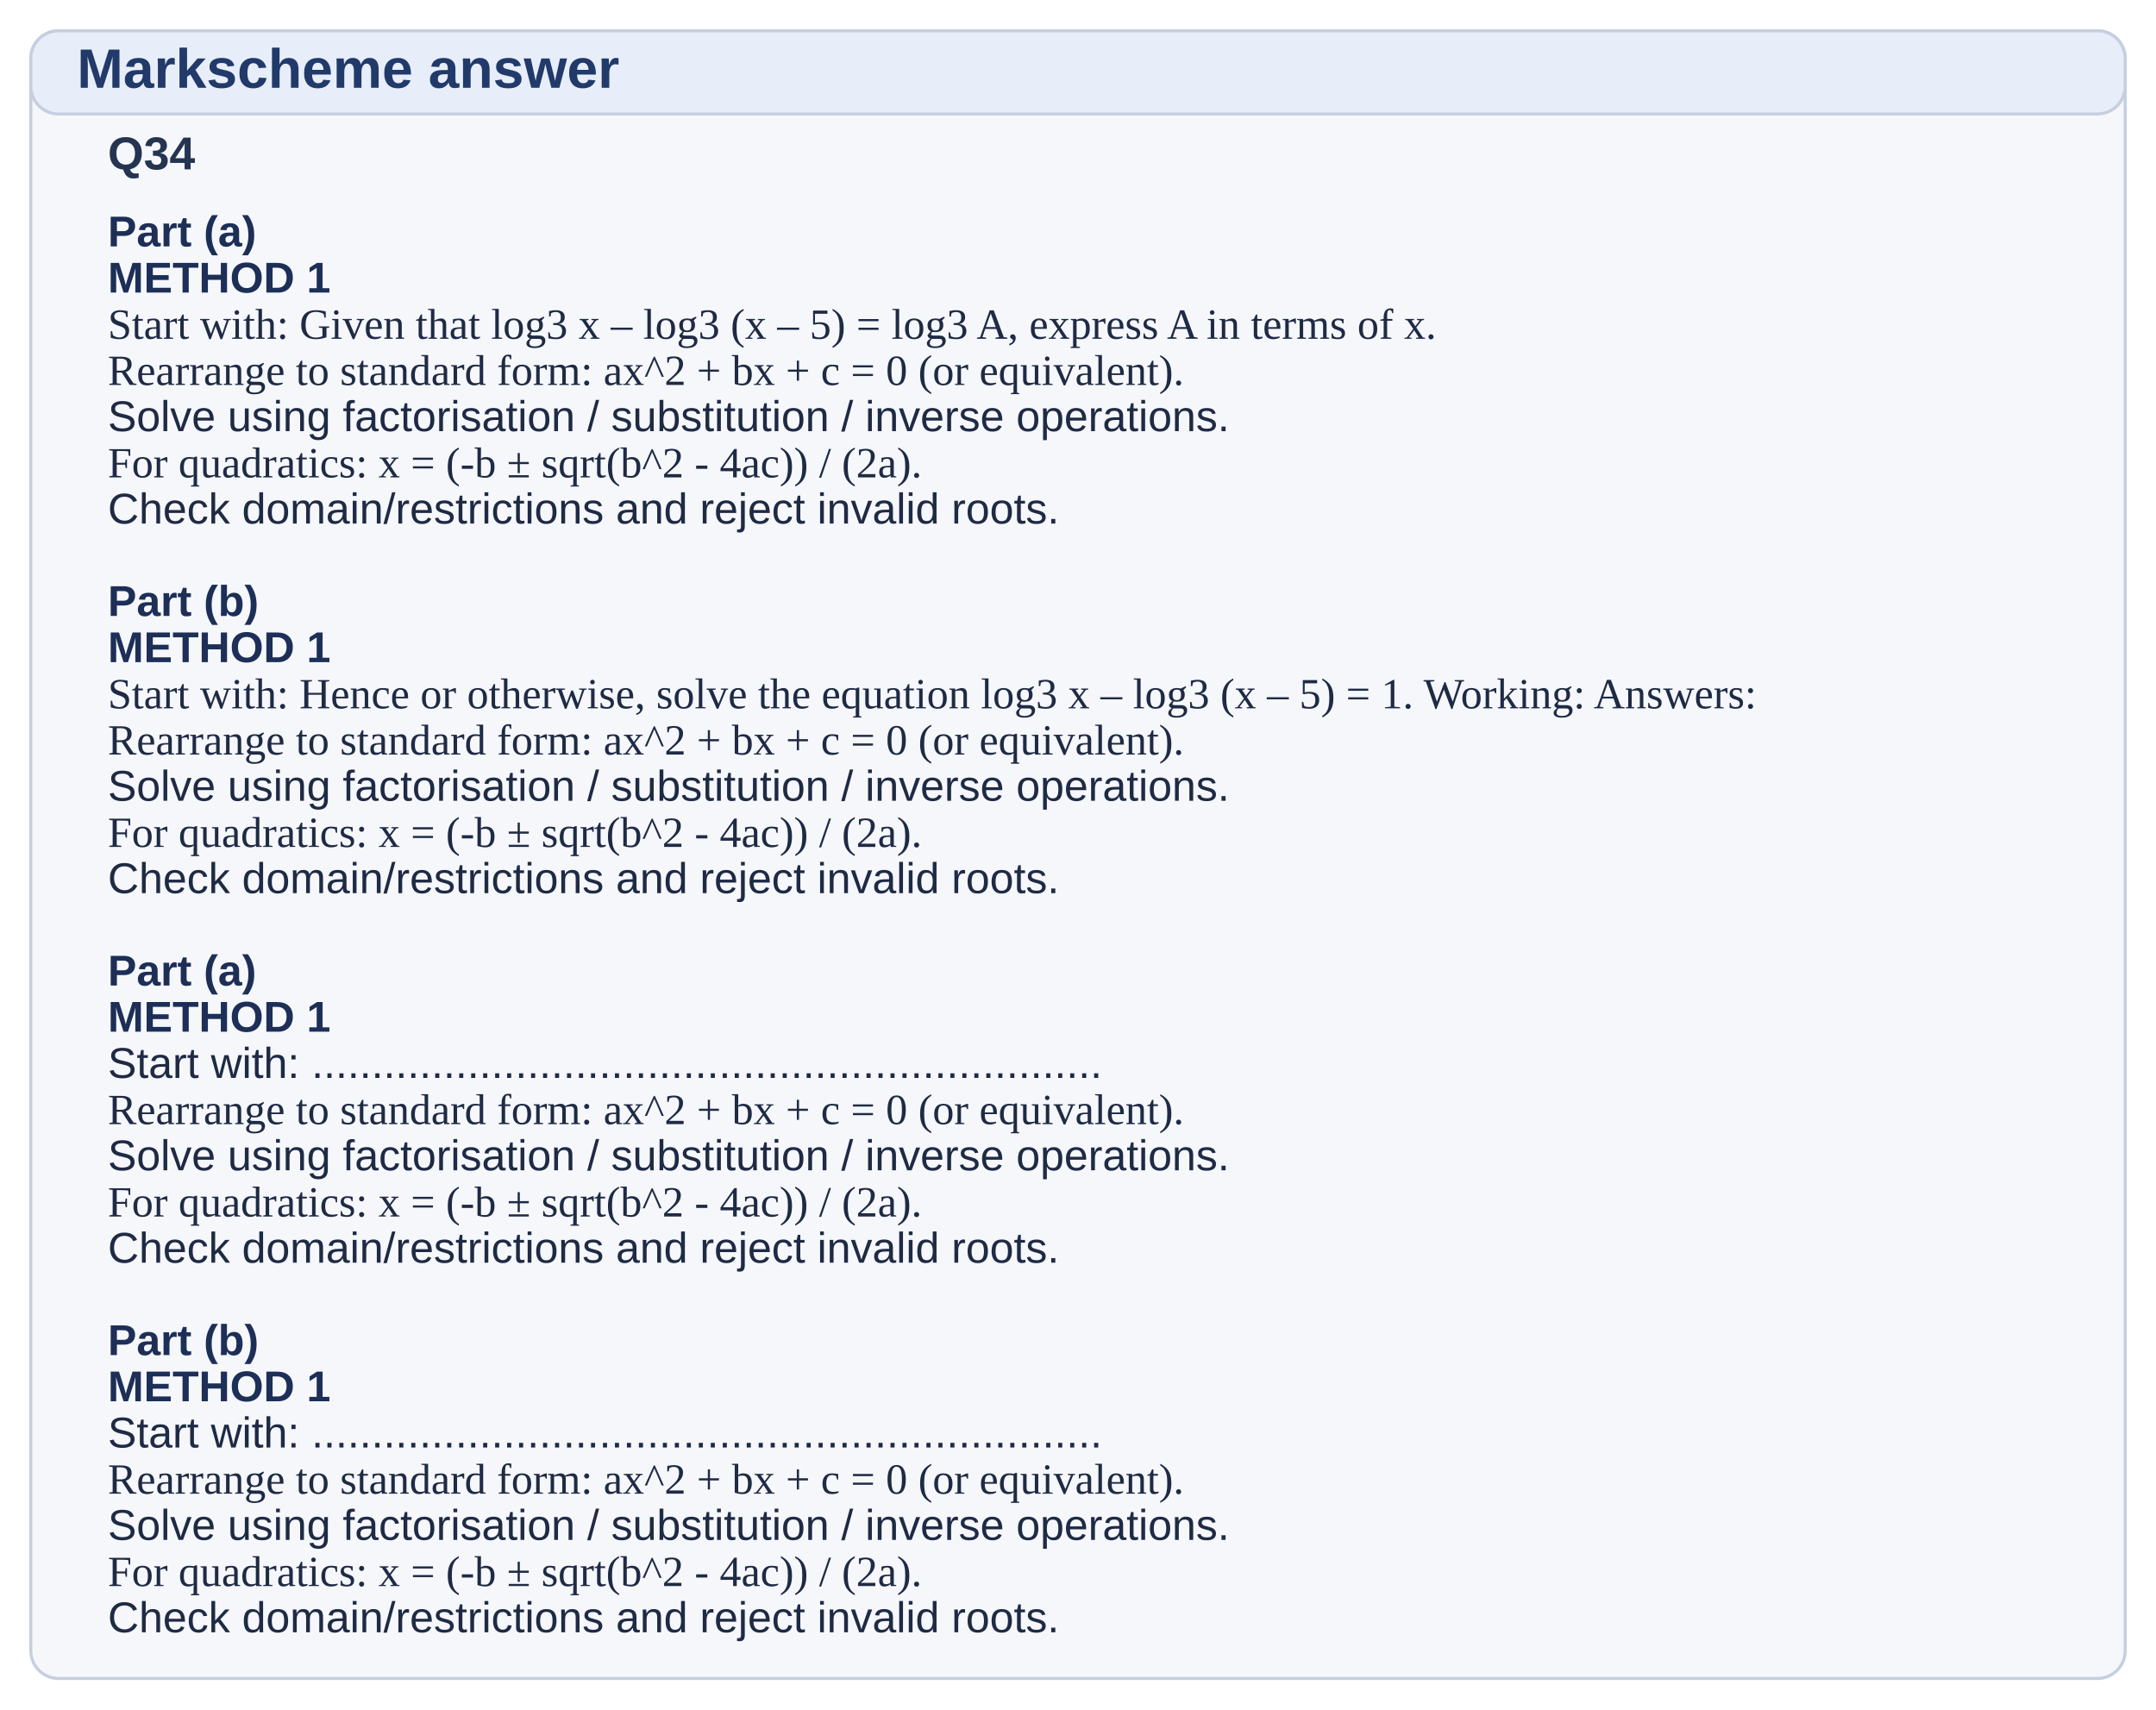
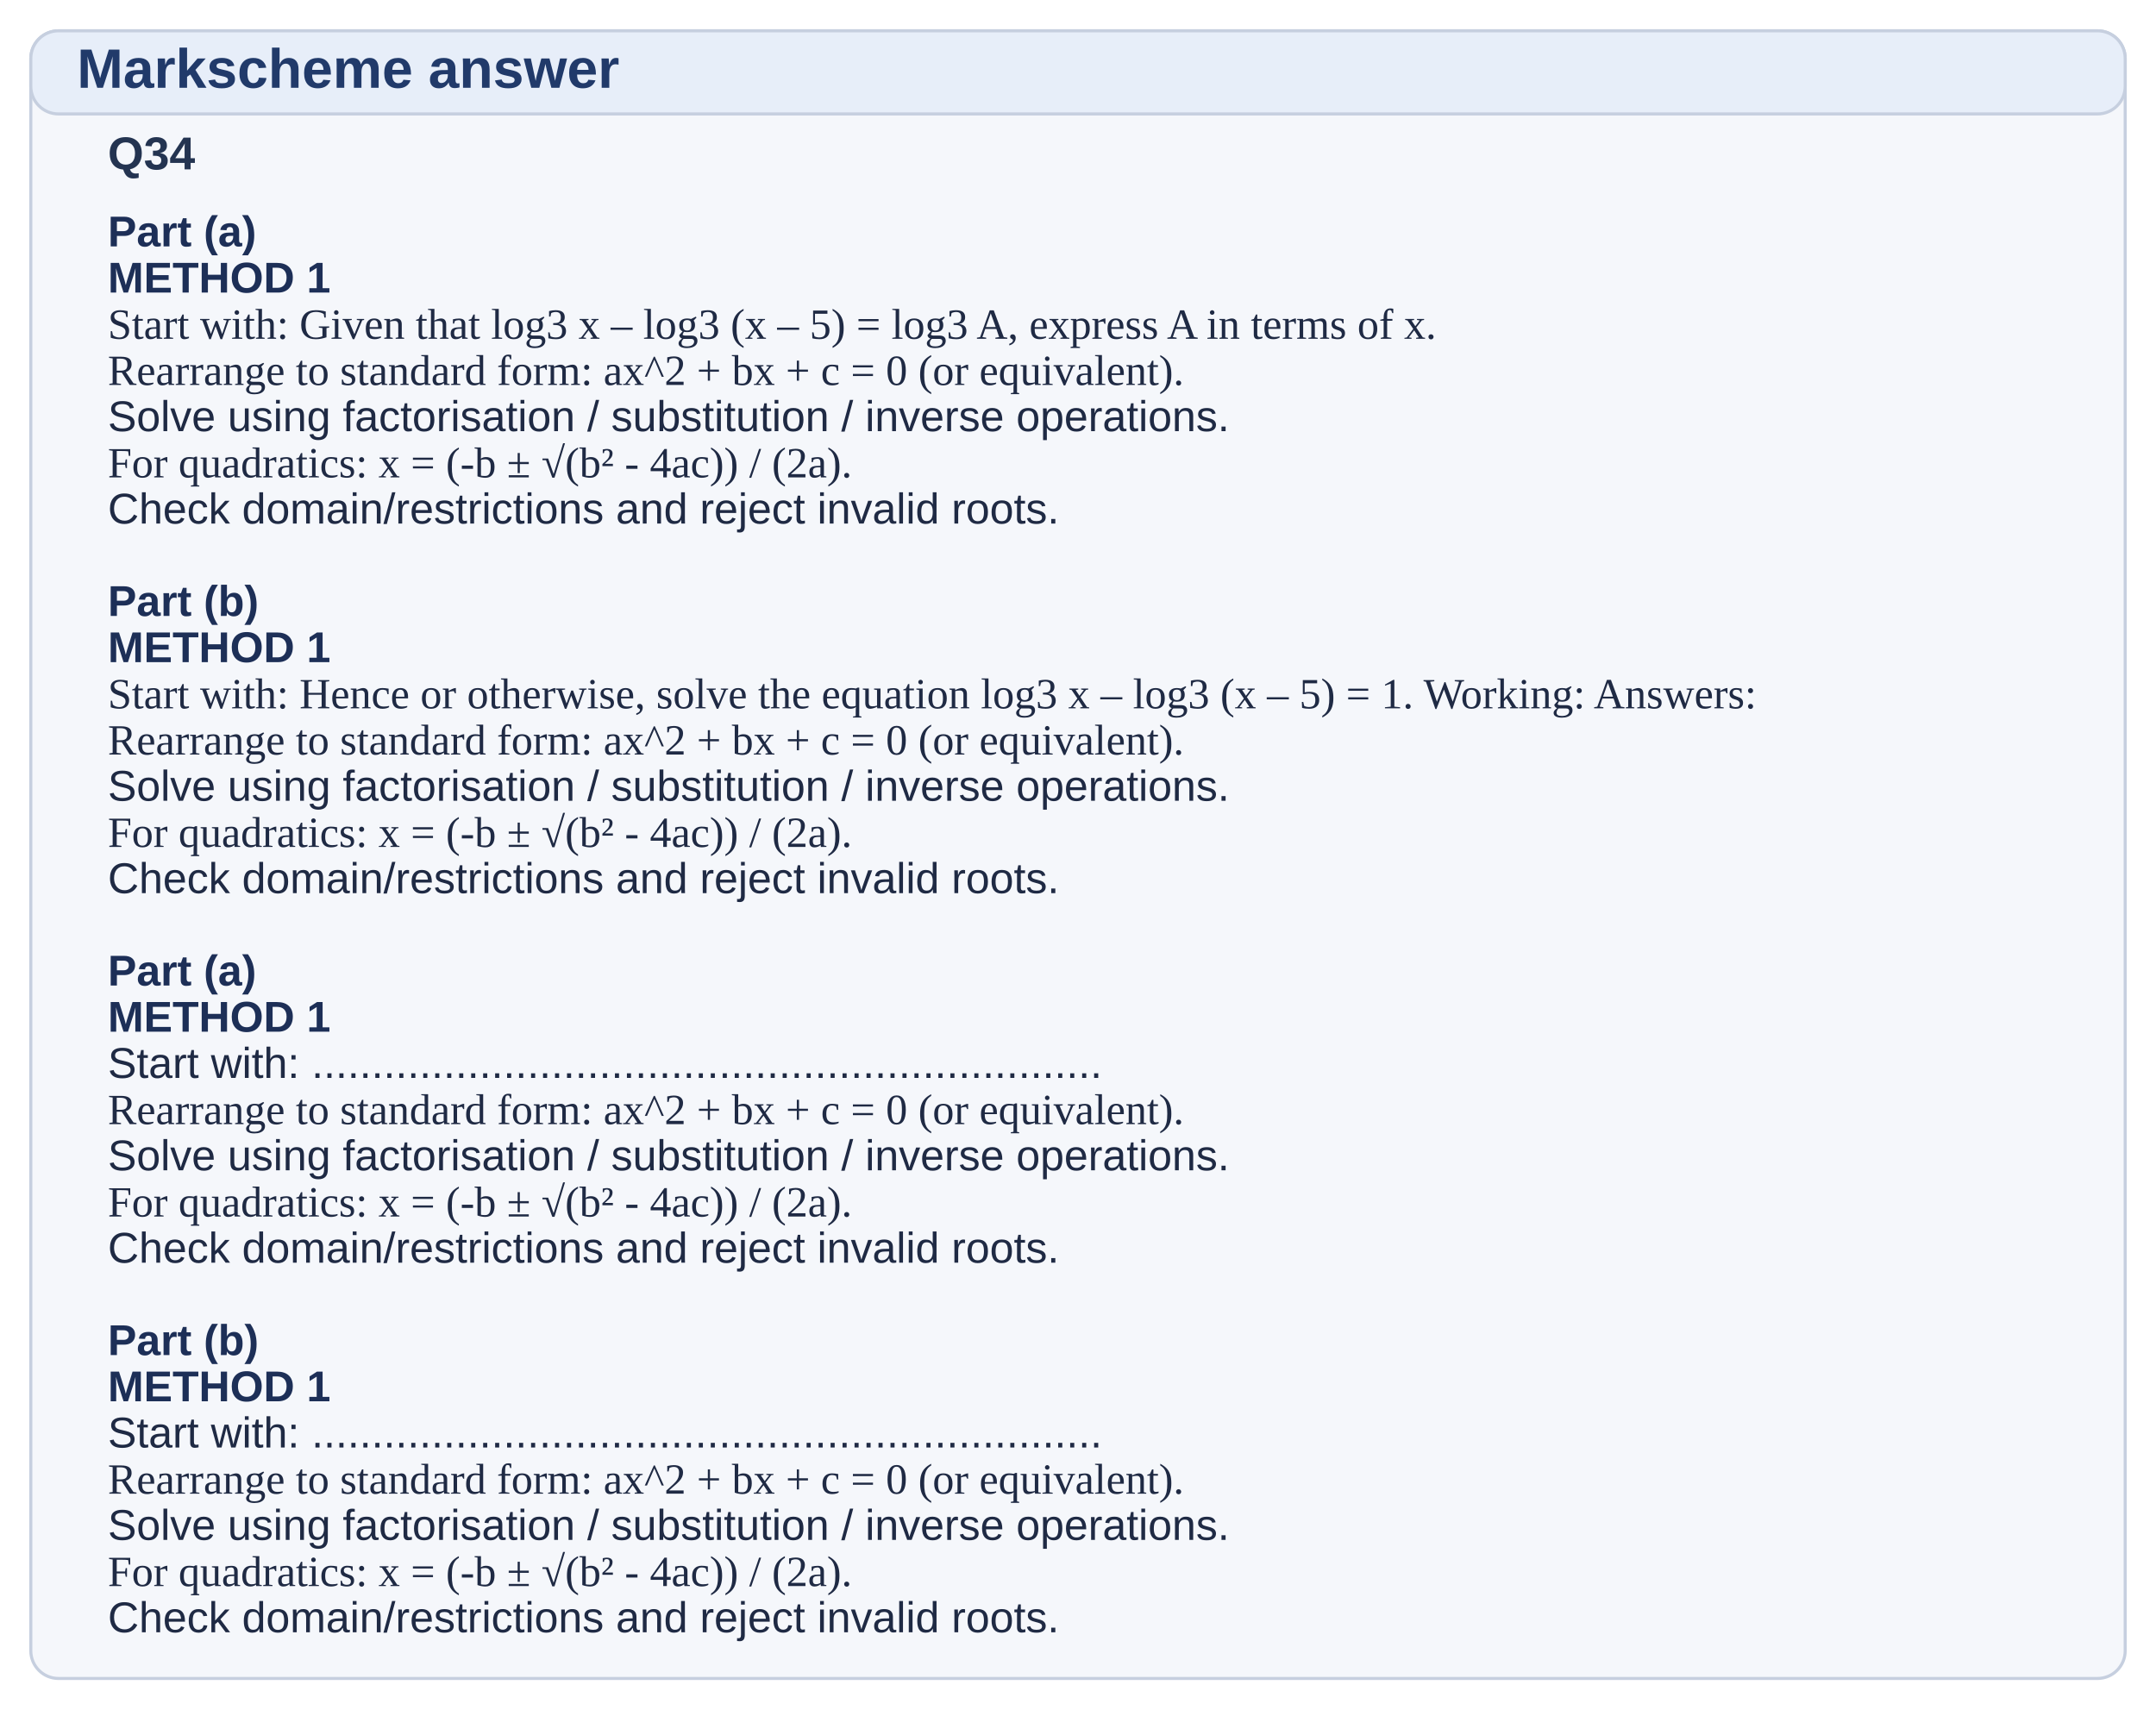
<svg xmlns="http://www.w3.org/2000/svg" width="1400" height="1110" viewBox="0 0 1400 1110">
  <rect x="20" y="20" width="1360" height="1070" rx="18" ry="18" fill="#f5f7fb" stroke="#c6cfdf" stroke-width="2" />
  <rect x="20" y="20" width="1360" height="54" rx="18" ry="18" fill="#e7eef9" stroke="#c6cfdf" stroke-width="2" />
  <text x="50" y="57" font-family="Arial, Helvetica, sans-serif" font-size="36" font-weight="700" fill="#213a6a">Markscheme answer</text>
  <text x="70" y="110" font-family="Arial, Helvetica, sans-serif" font-size="30" font-weight="700" fill="#243451">Q34</text>
  <text x="70" y="160" font-family="Arial, Helvetica, sans-serif" font-size="28" font-weight="700" fill="#1d2f57">Part (a)</text>
  <text x="70" y="190" font-family="Arial, Helvetica, sans-serif" font-size="28" font-weight="700" fill="#1d2f57">METHOD 1</text>
  <text x="70" y="220" font-family="Cambria Math, STIX Two Math, Times New Roman, serif" font-size="28" font-weight="500" fill="#1f2a44">Start with: Given that log3 x – log3 (x – 5) = log3 A, express A in terms of x.</text>
  <text x="70" y="250" font-family="Cambria Math, STIX Two Math, Times New Roman, serif" font-size="28" font-weight="500" fill="#1f2a44">Rearrange to standard form: ax^2 + bx + c = 0 (or equivalent).</text>
  <text x="70" y="280" font-family="Arial, Helvetica, sans-serif" font-size="28" font-weight="500" fill="#1f2a44">Solve using factorisation / substitution / inverse operations.</text>
-   <text x="70" y="310" font-family="Cambria Math, STIX Two Math, Times New Roman, serif" font-size="28" font-weight="500" fill="#1f2a44">For quadratics: x = (-b ± sqrt(b^2 - 4ac)) / (2a).</text>
+   <text x="70" y="310" font-family="Cambria Math, STIX Two Math, Times New Roman, serif" font-size="28" font-weight="500" fill="#1f2a44">For quadratics: x = (-b ± √(b² - 4ac)) / (2a).</text>
  <text x="70" y="340" font-family="Arial, Helvetica, sans-serif" font-size="28" font-weight="500" fill="#1f2a44">Check domain/restrictions and reject invalid roots.</text>
  <text x="70" y="370" font-family="Arial, Helvetica, sans-serif" font-size="28" font-weight="500" fill="#1f2a44"> </text>
  <text x="70" y="400" font-family="Arial, Helvetica, sans-serif" font-size="28" font-weight="700" fill="#1d2f57">Part (b)</text>
  <text x="70" y="430" font-family="Arial, Helvetica, sans-serif" font-size="28" font-weight="700" fill="#1d2f57">METHOD 1</text>
  <text x="70" y="460" font-family="Cambria Math, STIX Two Math, Times New Roman, serif" font-size="28" font-weight="500" fill="#1f2a44">Start with: Hence or otherwise, solve the equation log3 x – log3 (x – 5) = 1. Working: Answers:</text>
  <text x="70" y="490" font-family="Cambria Math, STIX Two Math, Times New Roman, serif" font-size="28" font-weight="500" fill="#1f2a44">Rearrange to standard form: ax^2 + bx + c = 0 (or equivalent).</text>
  <text x="70" y="520" font-family="Arial, Helvetica, sans-serif" font-size="28" font-weight="500" fill="#1f2a44">Solve using factorisation / substitution / inverse operations.</text>
-   <text x="70" y="550" font-family="Cambria Math, STIX Two Math, Times New Roman, serif" font-size="28" font-weight="500" fill="#1f2a44">For quadratics: x = (-b ± sqrt(b^2 - 4ac)) / (2a).</text>
+   <text x="70" y="550" font-family="Cambria Math, STIX Two Math, Times New Roman, serif" font-size="28" font-weight="500" fill="#1f2a44">For quadratics: x = (-b ± √(b² - 4ac)) / (2a).</text>
  <text x="70" y="580" font-family="Arial, Helvetica, sans-serif" font-size="28" font-weight="500" fill="#1f2a44">Check domain/restrictions and reject invalid roots.</text>
  <text x="70" y="610" font-family="Arial, Helvetica, sans-serif" font-size="28" font-weight="500" fill="#1f2a44"> </text>
  <text x="70" y="640" font-family="Arial, Helvetica, sans-serif" font-size="28" font-weight="700" fill="#1d2f57">Part (a)</text>
  <text x="70" y="670" font-family="Arial, Helvetica, sans-serif" font-size="28" font-weight="700" fill="#1d2f57">METHOD 1</text>
  <text x="70" y="700" font-family="Arial, Helvetica, sans-serif" font-size="28" font-weight="500" fill="#1f2a44">Start with: ..................................................................</text>
  <text x="70" y="730" font-family="Cambria Math, STIX Two Math, Times New Roman, serif" font-size="28" font-weight="500" fill="#1f2a44">Rearrange to standard form: ax^2 + bx + c = 0 (or equivalent).</text>
  <text x="70" y="760" font-family="Arial, Helvetica, sans-serif" font-size="28" font-weight="500" fill="#1f2a44">Solve using factorisation / substitution / inverse operations.</text>
-   <text x="70" y="790" font-family="Cambria Math, STIX Two Math, Times New Roman, serif" font-size="28" font-weight="500" fill="#1f2a44">For quadratics: x = (-b ± sqrt(b^2 - 4ac)) / (2a).</text>
+   <text x="70" y="790" font-family="Cambria Math, STIX Two Math, Times New Roman, serif" font-size="28" font-weight="500" fill="#1f2a44">For quadratics: x = (-b ± √(b² - 4ac)) / (2a).</text>
  <text x="70" y="820" font-family="Arial, Helvetica, sans-serif" font-size="28" font-weight="500" fill="#1f2a44">Check domain/restrictions and reject invalid roots.</text>
  <text x="70" y="850" font-family="Arial, Helvetica, sans-serif" font-size="28" font-weight="500" fill="#1f2a44"> </text>
  <text x="70" y="880" font-family="Arial, Helvetica, sans-serif" font-size="28" font-weight="700" fill="#1d2f57">Part (b)</text>
  <text x="70" y="910" font-family="Arial, Helvetica, sans-serif" font-size="28" font-weight="700" fill="#1d2f57">METHOD 1</text>
  <text x="70" y="940" font-family="Arial, Helvetica, sans-serif" font-size="28" font-weight="500" fill="#1f2a44">Start with: ..................................................................</text>
  <text x="70" y="970" font-family="Cambria Math, STIX Two Math, Times New Roman, serif" font-size="28" font-weight="500" fill="#1f2a44">Rearrange to standard form: ax^2 + bx + c = 0 (or equivalent).</text>
  <text x="70" y="1000" font-family="Arial, Helvetica, sans-serif" font-size="28" font-weight="500" fill="#1f2a44">Solve using factorisation / substitution / inverse operations.</text>
-   <text x="70" y="1030" font-family="Cambria Math, STIX Two Math, Times New Roman, serif" font-size="28" font-weight="500" fill="#1f2a44">For quadratics: x = (-b ± sqrt(b^2 - 4ac)) / (2a).</text>
+   <text x="70" y="1030" font-family="Cambria Math, STIX Two Math, Times New Roman, serif" font-size="28" font-weight="500" fill="#1f2a44">For quadratics: x = (-b ± √(b² - 4ac)) / (2a).</text>
  <text x="70" y="1060" font-family="Arial, Helvetica, sans-serif" font-size="28" font-weight="500" fill="#1f2a44">Check domain/restrictions and reject invalid roots.</text>
</svg>
